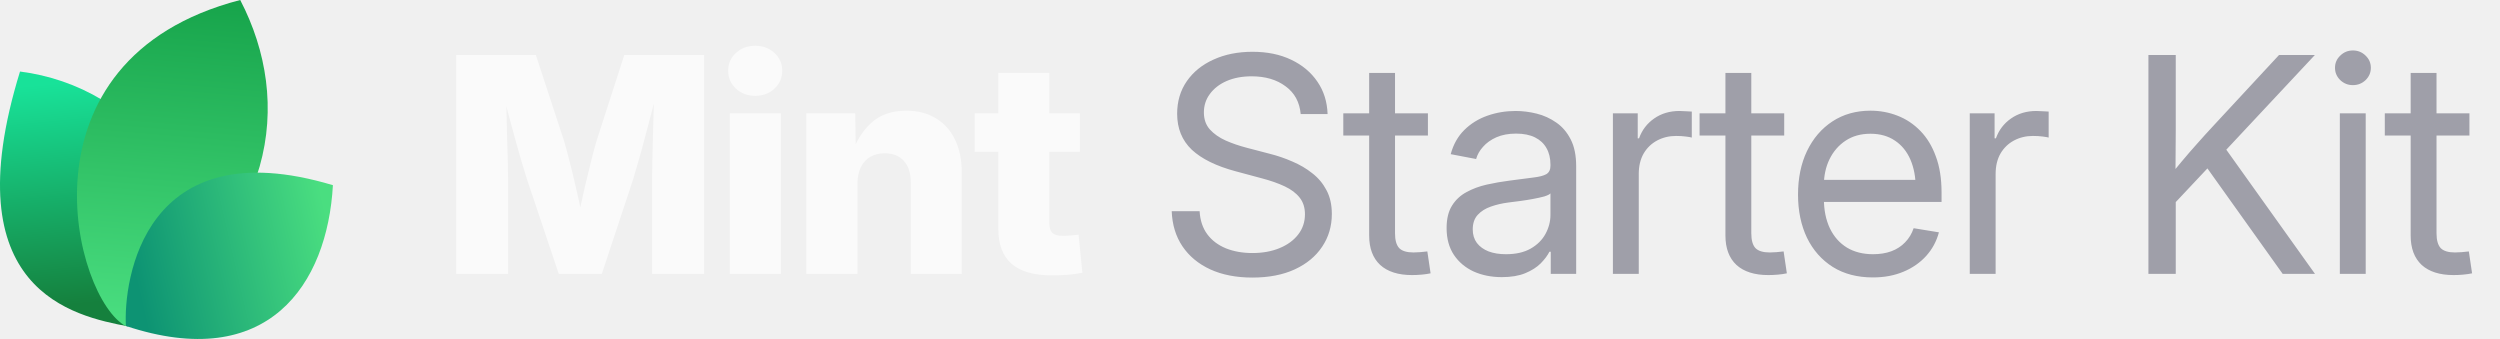
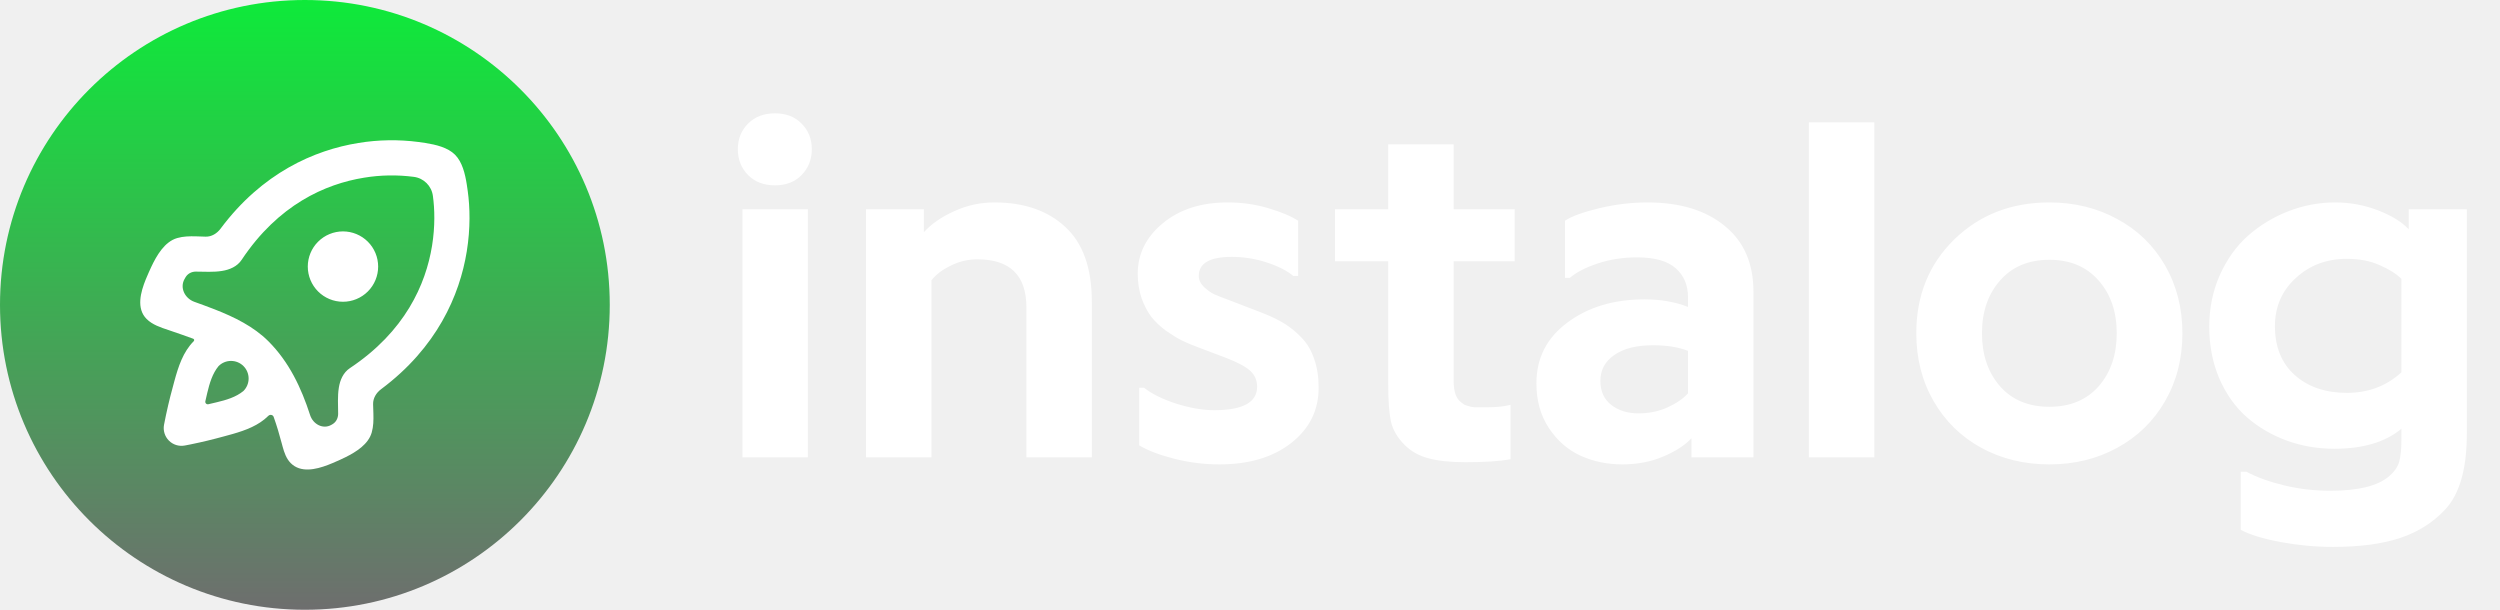
- <svg xmlns="http://www.w3.org/2000/svg" width="177" height="24" viewBox="0 0 177 24" fill="none">
-   <path d="M9.061 23.108C5.268 22.377 -3.391 20.627 1.417 5.064C9.634 6.099 16.973 14.064 9.061 23.108Z" fill="url(#paint0_linear_17557_2145)" />
-   <path d="M8.919 23.094C5.276 21.222 0.784 4.209 17.007 0C20.757 7.193 19.621 16.545 8.919 23.094Z" fill="url(#paint1_linear_17557_2145)" />
-   <path d="M8.914 23.079C8.735 19.882 10.159 9.085 23.57 13.111C23.181 20.123 18.984 26.418 8.914 23.079Z" fill="url(#paint2_linear_17557_2145)" />
-   <path d="M32.301 19.392V3.894H37.938L39.925 9.948C40.036 10.315 40.164 10.787 40.31 11.362C40.462 11.938 40.611 12.552 40.757 13.204C40.91 13.855 41.048 14.483 41.173 15.086C41.305 15.682 41.412 16.192 41.495 16.615H40.695C40.771 16.192 40.871 15.682 40.996 15.086C41.128 14.49 41.267 13.866 41.412 13.214C41.565 12.562 41.714 11.948 41.86 11.373C42.005 10.79 42.133 10.315 42.244 9.948L44.2 3.894H49.848V19.392H46.166V12.704C46.166 12.357 46.173 11.917 46.187 11.383C46.2 10.849 46.214 10.27 46.228 9.646C46.249 9.022 46.266 8.391 46.28 7.753C46.301 7.115 46.311 6.519 46.311 5.964H46.623C46.485 6.561 46.332 7.181 46.166 7.826C45.999 8.471 45.833 9.102 45.666 9.719C45.507 10.336 45.351 10.901 45.198 11.414C45.053 11.928 44.928 12.357 44.824 12.704L42.608 19.392H39.561L37.314 12.704C37.203 12.357 37.072 11.928 36.919 11.414C36.773 10.901 36.614 10.34 36.441 9.729C36.274 9.112 36.104 8.481 35.931 7.836C35.764 7.192 35.608 6.567 35.463 5.964H35.827C35.834 6.512 35.844 7.105 35.858 7.743C35.872 8.374 35.886 9.005 35.9 9.636C35.92 10.26 35.938 10.839 35.952 11.373C35.965 11.907 35.972 12.351 35.972 12.704V19.392H32.301ZM51.668 19.392V8.024H55.288V19.392H51.668ZM53.468 6.786C52.927 6.786 52.473 6.616 52.105 6.276C51.738 5.93 51.554 5.507 51.554 5.007C51.554 4.508 51.738 4.088 52.105 3.749C52.473 3.409 52.927 3.239 53.468 3.239C54.009 3.239 54.463 3.409 54.83 3.749C55.198 4.082 55.382 4.501 55.382 5.007C55.382 5.507 55.198 5.93 54.83 6.276C54.463 6.616 54.009 6.786 53.468 6.786ZM60.708 13.027V19.392H57.088V8.024H60.551L60.593 10.967H60.281C60.593 10.024 61.061 9.268 61.685 8.7C62.309 8.124 63.138 7.836 64.171 7.836C64.975 7.836 65.672 8.017 66.262 8.377C66.851 8.731 67.302 9.234 67.614 9.885C67.933 10.537 68.092 11.307 68.092 12.194V19.392H64.483V12.912C64.483 12.26 64.32 11.754 63.994 11.394C63.675 11.033 63.221 10.853 62.632 10.853C62.25 10.853 61.914 10.936 61.623 11.102C61.332 11.269 61.106 11.515 60.947 11.841C60.787 12.16 60.708 12.555 60.708 13.027ZM76.456 8.024V10.749H69.008V8.024H76.456ZM70.683 5.163H74.292V15.783C74.292 16.102 74.361 16.334 74.5 16.48C74.646 16.625 74.899 16.698 75.259 16.698C75.405 16.698 75.596 16.688 75.831 16.667C76.074 16.646 76.251 16.629 76.362 16.615L76.632 19.309C76.313 19.378 75.963 19.427 75.582 19.455C75.207 19.482 74.836 19.496 74.469 19.496C73.2 19.496 72.25 19.222 71.619 18.674C70.995 18.127 70.683 17.308 70.683 16.22V5.163Z" fill="#FAFAFA" />
-   <path d="M88.667 19.652C87.523 19.652 86.528 19.458 85.682 19.07C84.843 18.681 84.188 18.137 83.716 17.437C83.245 16.736 82.992 15.908 82.957 14.951H84.933C84.968 15.596 85.148 16.14 85.474 16.584C85.8 17.021 86.24 17.354 86.795 17.582C87.35 17.804 87.974 17.915 88.667 17.915C89.388 17.915 90.026 17.801 90.581 17.572C91.143 17.343 91.583 17.024 91.902 16.615C92.228 16.199 92.391 15.717 92.391 15.169C92.391 14.698 92.266 14.306 92.017 13.994C91.767 13.675 91.413 13.408 90.956 13.193C90.498 12.978 89.954 12.787 89.323 12.621L87.502 12.132C86.123 11.765 85.082 11.255 84.382 10.603C83.689 9.944 83.342 9.095 83.342 8.055C83.342 7.174 83.571 6.404 84.028 5.746C84.486 5.087 85.117 4.577 85.921 4.217C86.726 3.849 87.645 3.666 88.678 3.666C89.718 3.666 90.63 3.853 91.413 4.227C92.204 4.602 92.824 5.122 93.275 5.787C93.726 6.446 93.965 7.209 93.993 8.076H92.089C92.013 7.23 91.656 6.574 91.018 6.11C90.387 5.638 89.586 5.403 88.615 5.403C87.95 5.403 87.36 5.513 86.847 5.735C86.341 5.957 85.946 6.262 85.661 6.651C85.377 7.032 85.235 7.469 85.235 7.961C85.235 8.447 85.377 8.849 85.661 9.168C85.946 9.48 86.317 9.74 86.774 9.948C87.232 10.149 87.724 10.319 88.251 10.457L89.884 10.884C90.439 11.023 90.977 11.206 91.496 11.435C92.023 11.657 92.495 11.934 92.911 12.267C93.334 12.593 93.67 12.995 93.92 13.474C94.17 13.945 94.294 14.504 94.294 15.149C94.294 16.015 94.066 16.788 93.608 17.468C93.157 18.148 92.512 18.681 91.673 19.07C90.834 19.458 89.832 19.652 88.667 19.652ZM101.097 8.024V9.594H95.106V8.024H101.097ZM96.937 5.163H98.767V16.521C98.767 17 98.865 17.347 99.059 17.562C99.26 17.77 99.6 17.874 100.078 17.874C100.21 17.874 100.366 17.867 100.546 17.853C100.733 17.832 100.903 17.815 101.056 17.801L101.285 19.351C101.097 19.392 100.886 19.423 100.65 19.444C100.414 19.465 100.189 19.475 99.974 19.475C98.996 19.475 98.244 19.236 97.717 18.758C97.197 18.272 96.937 17.579 96.937 16.677V5.163ZM106.33 19.621C105.595 19.621 104.932 19.489 104.343 19.226C103.754 18.955 103.285 18.564 102.939 18.05C102.592 17.53 102.419 16.896 102.419 16.147C102.419 15.495 102.547 14.965 102.804 14.556C103.06 14.146 103.403 13.828 103.833 13.599C104.263 13.363 104.742 13.186 105.269 13.068C105.796 12.95 106.333 12.857 106.881 12.787C107.574 12.69 108.132 12.617 108.555 12.569C108.978 12.52 109.287 12.441 109.481 12.33C109.675 12.212 109.772 12.014 109.772 11.737V11.654C109.772 11.203 109.679 10.815 109.492 10.489C109.311 10.163 109.041 9.91 108.68 9.729C108.32 9.549 107.872 9.459 107.338 9.459C106.805 9.459 106.34 9.546 105.945 9.719C105.556 9.892 105.241 10.118 104.998 10.395C104.755 10.665 104.593 10.953 104.509 11.258L102.71 10.915C102.897 10.222 103.22 9.65 103.677 9.199C104.135 8.748 104.679 8.412 105.31 8.19C105.941 7.968 106.607 7.857 107.307 7.857C107.8 7.857 108.295 7.92 108.795 8.044C109.301 8.169 109.765 8.381 110.188 8.679C110.611 8.97 110.951 9.369 111.208 9.875C111.464 10.374 111.593 11.005 111.593 11.768V19.392H109.793V17.822H109.7C109.568 18.085 109.363 18.359 109.086 18.643C108.809 18.921 108.444 19.153 107.994 19.34C107.543 19.527 106.988 19.621 106.33 19.621ZM106.621 17.998C107.321 17.998 107.904 17.867 108.368 17.603C108.84 17.333 109.19 16.986 109.419 16.563C109.654 16.133 109.772 15.682 109.772 15.211V13.692C109.703 13.769 109.554 13.841 109.325 13.911C109.096 13.973 108.829 14.032 108.524 14.088C108.226 14.143 107.921 14.192 107.609 14.233C107.304 14.275 107.033 14.309 106.798 14.337C106.354 14.393 105.938 14.49 105.549 14.628C105.168 14.76 104.86 14.954 104.624 15.211C104.388 15.467 104.27 15.811 104.27 16.241C104.27 16.615 104.367 16.934 104.561 17.198C104.762 17.461 105.04 17.662 105.393 17.801C105.747 17.933 106.156 17.998 106.621 17.998ZM114.193 19.392V8.024H115.951V9.792H116.045C116.253 9.209 116.61 8.741 117.116 8.388C117.622 8.034 118.219 7.857 118.905 7.857C119.058 7.857 119.217 7.864 119.384 7.878C119.55 7.885 119.682 7.892 119.779 7.899V9.74C119.716 9.719 119.578 9.695 119.363 9.667C119.155 9.639 118.922 9.625 118.666 9.625C118.174 9.625 117.726 9.733 117.324 9.948C116.922 10.163 116.603 10.471 116.367 10.874C116.138 11.276 116.024 11.758 116.024 12.319V19.392H114.193ZM126.322 8.024V9.594H120.33V8.024H126.322ZM122.161 5.163H123.992V16.521C123.992 17 124.089 17.347 124.283 17.562C124.484 17.77 124.824 17.874 125.302 17.874C125.434 17.874 125.59 17.867 125.77 17.853C125.958 17.832 126.127 17.815 126.28 17.801L126.509 19.351C126.322 19.392 126.11 19.423 125.874 19.444C125.639 19.465 125.413 19.475 125.198 19.475C124.221 19.475 123.468 19.236 122.941 18.758C122.421 18.272 122.161 17.579 122.161 16.677V5.163ZM132.604 19.642C131.502 19.642 130.555 19.396 129.765 18.903C128.974 18.404 128.364 17.714 127.934 16.834C127.511 15.946 127.3 14.927 127.3 13.775C127.3 12.611 127.511 11.584 127.934 10.697C128.364 9.802 128.964 9.102 129.734 8.596C130.51 8.089 131.408 7.836 132.428 7.836C133.1 7.836 133.738 7.954 134.341 8.19C134.952 8.426 135.489 8.783 135.954 9.261C136.425 9.74 136.793 10.343 137.056 11.071C137.327 11.792 137.462 12.645 137.462 13.63V14.296H128.433V12.735H136.463L135.631 13.297C135.631 12.541 135.506 11.876 135.257 11.3C135.007 10.725 134.643 10.277 134.165 9.958C133.686 9.632 133.107 9.469 132.428 9.469C131.748 9.469 131.162 9.632 130.67 9.958C130.177 10.284 129.796 10.725 129.526 11.279C129.262 11.827 129.13 12.441 129.13 13.12V14.046C129.13 14.864 129.273 15.572 129.557 16.168C129.841 16.757 130.243 17.211 130.763 17.53C131.283 17.842 131.901 17.998 132.615 17.998C133.093 17.998 133.523 17.929 133.905 17.79C134.293 17.645 134.619 17.433 134.882 17.156C135.153 16.879 135.354 16.546 135.486 16.157L137.275 16.449C137.108 17.08 136.81 17.634 136.38 18.113C135.95 18.591 135.413 18.966 134.768 19.236C134.123 19.507 133.402 19.642 132.604 19.642ZM139.459 19.392V8.024H141.217V9.792H141.311C141.519 9.209 141.876 8.741 142.382 8.388C142.888 8.034 143.485 7.857 144.171 7.857C144.324 7.857 144.483 7.864 144.649 7.878C144.816 7.885 144.948 7.892 145.045 7.899V9.74C144.982 9.719 144.844 9.695 144.629 9.667C144.421 9.639 144.188 9.625 143.932 9.625C143.439 9.625 142.992 9.733 142.59 9.948C142.188 10.163 141.869 10.471 141.633 10.874C141.404 11.276 141.29 11.758 141.29 12.319V19.392H139.459ZM153.429 14.961V12.715C153.783 12.257 154.136 11.82 154.49 11.404C154.844 10.981 155.204 10.565 155.572 10.156C155.939 9.74 156.314 9.327 156.695 8.918L161.355 3.894H163.893L157.277 10.967H157.184L153.429 14.961ZM152.108 19.392V3.894H154.043V9.241L154.022 12.559L154.043 13.505V19.392H152.108ZM161.615 19.392L155.967 11.477L157.173 9.969L163.903 19.392H161.615ZM165.661 19.392V8.024H167.492V19.392H165.661ZM166.587 6.027C166.24 6.027 165.942 5.909 165.692 5.673C165.443 5.43 165.318 5.139 165.318 4.799C165.318 4.459 165.443 4.172 165.692 3.936C165.942 3.693 166.24 3.572 166.587 3.572C166.934 3.572 167.232 3.693 167.482 3.936C167.731 4.172 167.856 4.459 167.856 4.799C167.856 5.139 167.731 5.43 167.482 5.673C167.232 5.909 166.934 6.027 166.587 6.027ZM174.836 8.024V9.594H168.844V8.024H174.836ZM170.675 5.163H172.506V16.521C172.506 17 172.603 17.347 172.797 17.562C172.998 17.77 173.338 17.874 173.816 17.874C173.948 17.874 174.104 17.867 174.284 17.853C174.472 17.832 174.641 17.815 174.794 17.801L175.023 19.351C174.836 19.392 174.624 19.423 174.388 19.444C174.153 19.465 173.927 19.475 173.712 19.475C172.735 19.475 171.982 19.236 171.455 18.758C170.935 18.272 170.675 17.579 170.675 16.677V5.163Z" fill="#9F9FA9" />
+ <svg xmlns="http://www.w3.org/2000/svg" width="410" height="100" viewBox="0 0 410 100" fill="none">
+   <rect width="100" height="100" rx="50" fill="url(#paint0_linear_1016_95)" />
+   <path d="M68.648 23.288L69.762 23.449C71.493 23.723 73.431 24.182 74.623 25.373C75.814 26.565 76.276 28.506 76.55 30.238L76.711 31.348C77.075 33.974 77.17 37.415 76.55 41.235C75.379 48.451 71.652 56.999 62.498 63.828C61.711 64.415 61.166 65.301 61.188 66.283L61.237 67.849C61.266 68.894 61.248 69.935 60.96 70.936C60.412 72.841 58.459 74.096 56.633 74.996L55.738 75.42L54.584 75.927L53.797 76.245C51.757 77.024 49.296 77.569 47.687 75.956C46.957 75.226 46.619 74.234 46.348 73.242L46.215 72.745C45.826 71.269 45.394 69.8 44.877 68.366C44.748 68.008 44.277 67.93 44.008 68.198C42.436 69.768 40.304 70.558 38.172 71.17L36.756 71.56L35.342 71.935L33.963 72.281L32.717 72.569L31.226 72.887L30.294 73.068C29.829 73.154 29.35 73.126 28.899 72.986C28.448 72.846 28.037 72.598 27.703 72.264C27.369 71.93 27.121 71.519 26.981 71.068C26.84 70.616 26.812 70.138 26.898 69.673L27.218 68.083L27.59 66.416L27.948 64.944L28.597 62.506C29.241 60.141 30.023 57.703 31.771 55.957C31.902 55.831 31.855 55.611 31.684 55.55L29.855 54.893L27.642 54.131C26.347 53.704 24.985 53.254 24.045 52.314C22.326 50.594 23.055 47.911 23.912 45.802L24.391 44.686L24.786 43.817C25.701 41.873 26.999 39.634 29.065 39.04C30.066 38.751 31.104 38.734 32.151 38.76L33.718 38.812C34.7 38.837 35.586 38.289 36.173 37.501C42.999 28.347 51.549 24.62 58.765 23.449C62.033 22.91 65.364 22.856 68.648 23.288ZM59.688 29.144C53.347 30.174 45.641 33.57 39.629 42.614C38.899 43.711 37.667 44.233 36.413 44.432C35.703 44.547 34.987 44.576 34.269 44.576L32.114 44.544C31.433 44.541 30.789 44.871 30.439 45.455C30.376 45.561 30.314 45.667 30.255 45.775C29.455 47.213 30.323 48.936 31.87 49.498L33.418 50.06L35.198 50.733C38.452 52.008 41.602 53.551 44.026 55.975C47.411 59.361 49.416 63.612 50.857 68.076C51.338 69.567 52.966 70.456 54.329 69.684C54.401 69.644 54.472 69.602 54.543 69.56C55.127 69.213 55.445 68.566 55.456 67.887L55.424 65.735C55.424 65.019 55.453 64.304 55.568 63.588C55.764 62.333 56.289 61.101 57.386 60.371C66.43 54.359 69.825 46.653 70.855 40.312C71.374 37.11 71.288 34.248 70.996 32.139C70.786 30.499 69.498 29.211 67.858 29.003C65.142 28.651 62.389 28.697 59.688 29.144ZM35.847 60.037C34.837 61.257 34.367 62.858 33.989 64.445L33.678 65.795C33.605 66.094 33.873 66.364 34.172 66.294L35.521 65.977C37.108 65.602 38.712 65.126 39.929 64.116C40.47 63.575 40.774 62.841 40.774 62.075C40.773 61.31 40.469 60.576 39.928 60.035C39.386 59.494 38.652 59.191 37.887 59.191C37.122 59.191 36.388 59.495 35.847 60.037ZM52.167 39.638C52.167 39.639 52.167 39.639 52.168 39.639C52.703 39.103 53.339 38.678 54.038 38.389C54.739 38.099 55.489 37.949 56.246 37.949C57.004 37.949 57.755 38.098 58.455 38.388C59.155 38.678 59.791 39.103 60.327 39.638C60.863 40.174 61.288 40.81 61.578 41.51C61.868 42.21 62.017 42.96 62.017 43.718C62.018 44.476 61.868 45.226 61.579 45.926C61.289 46.627 60.864 47.263 60.328 47.799C59.246 48.881 57.778 49.489 56.248 49.489C54.717 49.489 53.249 48.881 52.167 47.799C51.085 46.716 50.477 45.248 50.477 43.718C50.477 42.188 51.084 40.72 52.166 39.638C52.166 39.638 52.167 39.638 52.167 39.638Z" fill="white" />
+   <path d="M132.495 75H121.765V34.32H132.495V75ZM122.686 28.715C121.564 27.567 121.004 26.152 121.004 24.471C121.004 22.789 121.564 21.388 122.686 20.267C123.807 19.145 125.275 18.585 127.09 18.585C128.905 18.585 130.36 19.145 131.454 20.267C132.575 21.388 133.136 22.789 133.136 24.471C133.136 26.152 132.575 27.567 131.454 28.715C130.36 29.836 128.905 30.396 127.09 30.396C125.275 30.396 123.807 29.836 122.686 28.715ZM152.755 45.972V75H142.024V34.32H151.514V38.084C152.742 36.723 154.396 35.575 156.479 34.641C158.561 33.68 160.763 33.199 163.085 33.199C167.97 33.199 171.854 34.547 174.736 37.243C177.619 39.912 179.061 43.996 179.061 49.495V75H168.33V50.416C168.33 45.158 165.647 42.528 160.282 42.528C158.761 42.528 157.306 42.875 155.918 43.569C154.53 44.237 153.476 45.037 152.755 45.972ZM212.894 45.251H212.093C211.078 44.397 209.637 43.663 207.769 43.049C205.9 42.435 203.978 42.128 202.003 42.128C198.399 42.128 196.598 43.169 196.598 45.251C196.598 45.918 196.891 46.532 197.479 47.093C198.066 47.627 198.613 48.014 199.12 48.254C199.654 48.494 200.468 48.815 201.562 49.215C201.803 49.295 201.976 49.362 202.083 49.415L207.168 51.377C208.529 51.911 209.704 52.485 210.691 53.099C211.679 53.713 212.613 54.487 213.494 55.421C214.402 56.355 215.082 57.516 215.536 58.904C216.017 60.266 216.257 61.827 216.257 63.589C216.257 67.272 214.762 70.289 211.772 72.638C208.783 74.987 204.846 76.161 199.961 76.161C197.479 76.161 195.023 75.854 192.594 75.24C190.191 74.626 188.27 73.892 186.828 73.038V63.589H187.629C188.857 64.576 190.605 65.444 192.874 66.191C195.17 66.912 197.252 67.272 199.12 67.272C203.818 67.272 206.167 65.991 206.167 63.429C206.167 62.361 205.78 61.48 205.006 60.786C204.232 60.092 202.897 59.385 201.002 58.664L196.237 56.862C195.303 56.515 194.462 56.155 193.715 55.781C192.994 55.408 192.153 54.887 191.192 54.22C190.258 53.526 189.471 52.778 188.83 51.977C188.216 51.177 187.682 50.162 187.229 48.935C186.801 47.68 186.588 46.332 186.588 44.891C186.588 41.634 187.963 38.871 190.712 36.602C193.461 34.334 196.998 33.199 201.322 33.199C203.725 33.199 205.967 33.52 208.049 34.16C210.131 34.774 211.746 35.455 212.894 36.202V45.251ZM248.408 42.849H238.398V62.468C238.398 64.23 238.812 65.404 239.64 65.991C239.826 66.125 239.987 66.245 240.12 66.352C240.28 66.432 240.467 66.498 240.681 66.552C240.921 66.605 241.094 66.659 241.201 66.712C241.308 66.739 241.508 66.765 241.802 66.792C242.095 66.792 242.282 66.792 242.362 66.792C242.442 66.792 242.683 66.792 243.083 66.792C243.51 66.792 243.777 66.792 243.884 66.792C245.432 66.792 246.713 66.659 247.728 66.392V75.32C245.966 75.641 243.51 75.801 240.36 75.801C237.851 75.801 235.823 75.587 234.274 75.16C232.726 74.76 231.418 74.026 230.351 72.958C229.176 71.784 228.429 70.502 228.108 69.114C227.815 67.7 227.668 65.671 227.668 63.028V42.849H218.939V34.32H227.668V23.67H238.398V34.32H248.408V42.849ZM271.07 56.622C268.374 56.622 266.266 57.156 264.744 58.224C263.223 59.265 262.462 60.679 262.462 62.468C262.462 64.149 263.049 65.457 264.224 66.392C265.425 67.326 266.92 67.793 268.708 67.793C270.416 67.793 271.991 67.473 273.433 66.832C274.901 66.165 276.035 65.391 276.836 64.51V57.543C275.288 56.929 273.366 56.622 271.07 56.622ZM257.457 45.571H256.656V36.202C257.724 35.481 259.579 34.801 262.222 34.16C264.891 33.52 267.547 33.199 270.189 33.199C275.501 33.199 279.719 34.48 282.842 37.043C285.992 39.579 287.566 43.182 287.566 47.853V75H277.396V71.877C276.329 73.025 274.781 74.026 272.752 74.88C270.723 75.734 268.494 76.161 266.065 76.161C263.583 76.161 261.287 75.681 259.179 74.72C257.097 73.759 255.375 72.251 254.014 70.195C252.652 68.14 251.972 65.698 251.972 62.868C251.972 58.731 253.667 55.408 257.057 52.898C260.447 50.363 264.664 49.095 269.709 49.095C272.352 49.095 274.727 49.508 276.836 50.336V48.774C276.836 46.773 276.169 45.184 274.834 44.01C273.499 42.809 271.377 42.208 268.468 42.208C266.172 42.208 264.023 42.542 262.021 43.209C260.02 43.876 258.498 44.664 257.457 45.571ZM307.386 75H296.655V20.066H307.386V75ZM314.272 54.66C314.272 48.467 316.341 43.342 320.479 39.285C324.643 35.228 329.848 33.199 336.094 33.199C340.204 33.199 343.915 34.107 347.225 35.922C350.561 37.71 353.177 40.246 355.072 43.529C356.967 46.812 357.915 50.523 357.915 54.66C357.915 58.797 356.967 62.508 355.072 65.791C353.177 69.074 350.561 71.623 347.225 73.439C343.915 75.254 340.204 76.161 336.094 76.161C331.983 76.161 328.259 75.254 324.923 73.439C321.613 71.623 319.01 69.074 317.115 65.791C315.22 62.508 314.272 58.797 314.272 54.66ZM328.006 46.012C326.031 48.254 325.043 51.137 325.043 54.66C325.043 58.184 326.031 61.08 328.006 63.349C329.981 65.591 332.677 66.712 336.094 66.712C339.51 66.712 342.206 65.591 344.182 63.349C346.157 61.08 347.145 58.184 347.145 54.66C347.145 51.137 346.157 48.254 344.182 46.012C342.206 43.743 339.51 42.608 336.094 42.608C332.677 42.608 329.981 43.743 328.006 46.012ZM367.484 77.362H368.405C370.114 78.27 372.182 79.017 374.611 79.605C377.04 80.192 379.563 80.485 382.179 80.485C386.743 80.485 389.946 79.698 391.788 78.123C392.669 77.376 393.229 76.575 393.47 75.721C393.71 74.867 393.83 73.665 393.83 72.117V70.315C391.214 72.504 387.544 73.599 382.819 73.599C380.07 73.599 377.454 73.145 374.972 72.237C372.516 71.33 370.34 70.049 368.445 68.394C366.577 66.739 365.082 64.63 363.961 62.067C362.867 59.505 362.319 56.675 362.319 53.579C362.319 50.536 362.893 47.72 364.041 45.131C365.215 42.515 366.764 40.353 368.686 38.645C370.634 36.936 372.836 35.602 375.292 34.641C377.774 33.68 380.337 33.199 382.979 33.199C385.409 33.199 387.731 33.626 389.946 34.48C392.188 35.335 393.883 36.376 395.031 37.603V34.32H404.561V71.156C404.561 76.868 403.386 80.993 401.037 83.528C399.062 85.664 396.606 87.225 393.67 88.213C390.734 89.201 387.037 89.694 382.579 89.694C379.75 89.694 376.894 89.427 374.011 88.894C371.155 88.36 368.979 87.692 367.484 86.892V77.362ZM384.901 64.43C388.398 64.43 391.374 63.309 393.83 61.066V45.731C393.003 44.904 391.815 44.157 390.267 43.489C388.745 42.795 386.957 42.448 384.901 42.448C381.565 42.448 378.762 43.503 376.493 45.611C374.224 47.693 373.09 50.323 373.09 53.499C373.09 56.889 374.171 59.558 376.333 61.507C378.522 63.455 381.378 64.43 384.901 64.43Z" fill="white" />
  <defs>
-     <linearGradient id="paint0_linear_17557_2145" x1="3.776" y1="5.916" x2="5.232" y2="21.559" gradientUnits="userSpaceOnUse">
-       <stop stop-color="#18E299" />
-       <stop offset="1" stop-color="#15803D" />
-     </linearGradient>
-     <linearGradient id="paint1_linear_17557_2145" x1="12.171" y1="-0.718" x2="10.19" y2="22.983" gradientUnits="userSpaceOnUse">
-       <stop stop-color="#16A34A" />
-       <stop offset="1" stop-color="#4ADE80" />
-     </linearGradient>
-     <linearGradient id="paint2_linear_17557_2145" x1="23.133" y1="15.353" x2="9.338" y2="18.52" gradientUnits="userSpaceOnUse">
-       <stop stop-color="#4ADE80" />
-       <stop offset="1" stop-color="#0D9373" />
+     <linearGradient id="paint0_linear_1016_95" x1="50" y1="0" x2="50" y2="100" gradientUnits="userSpaceOnUse">
+       <stop stop-color="#0EEA3A" />
+       <stop offset="0.53" stop-color="#41A855" />
+       <stop offset="1" stop-color="#6E6E6E" />
    </linearGradient>
  </defs>
</svg>
